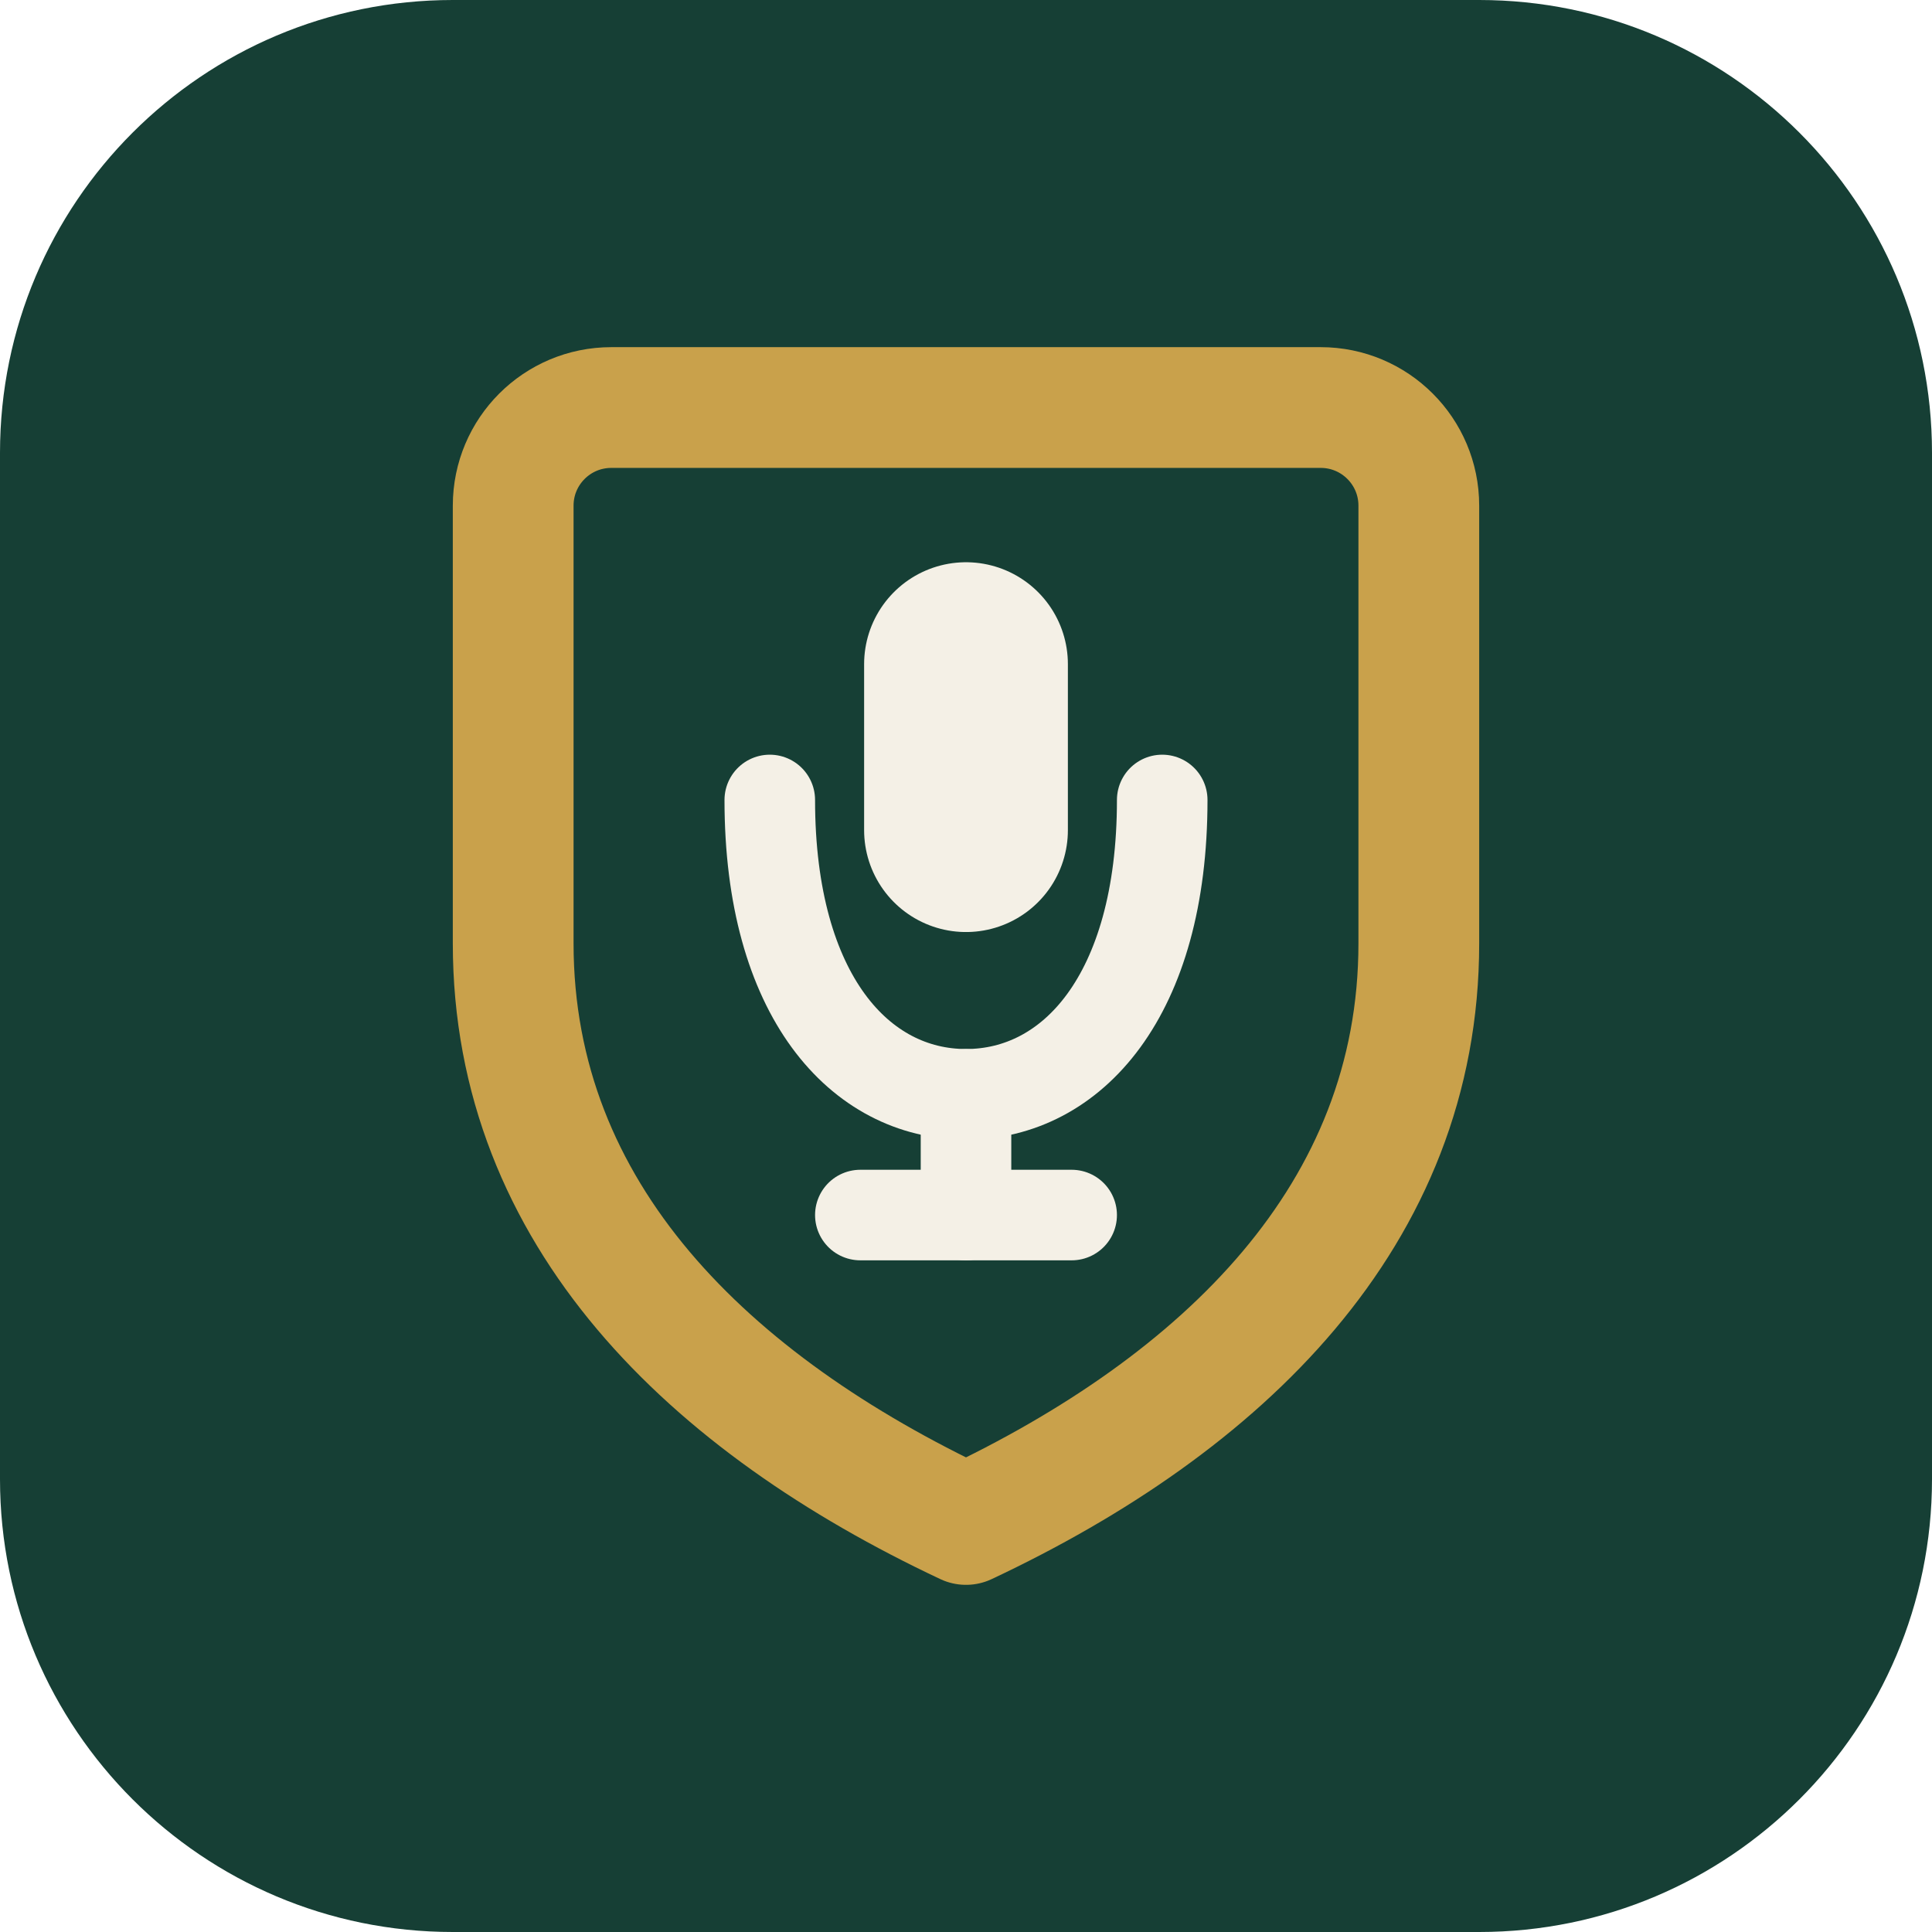
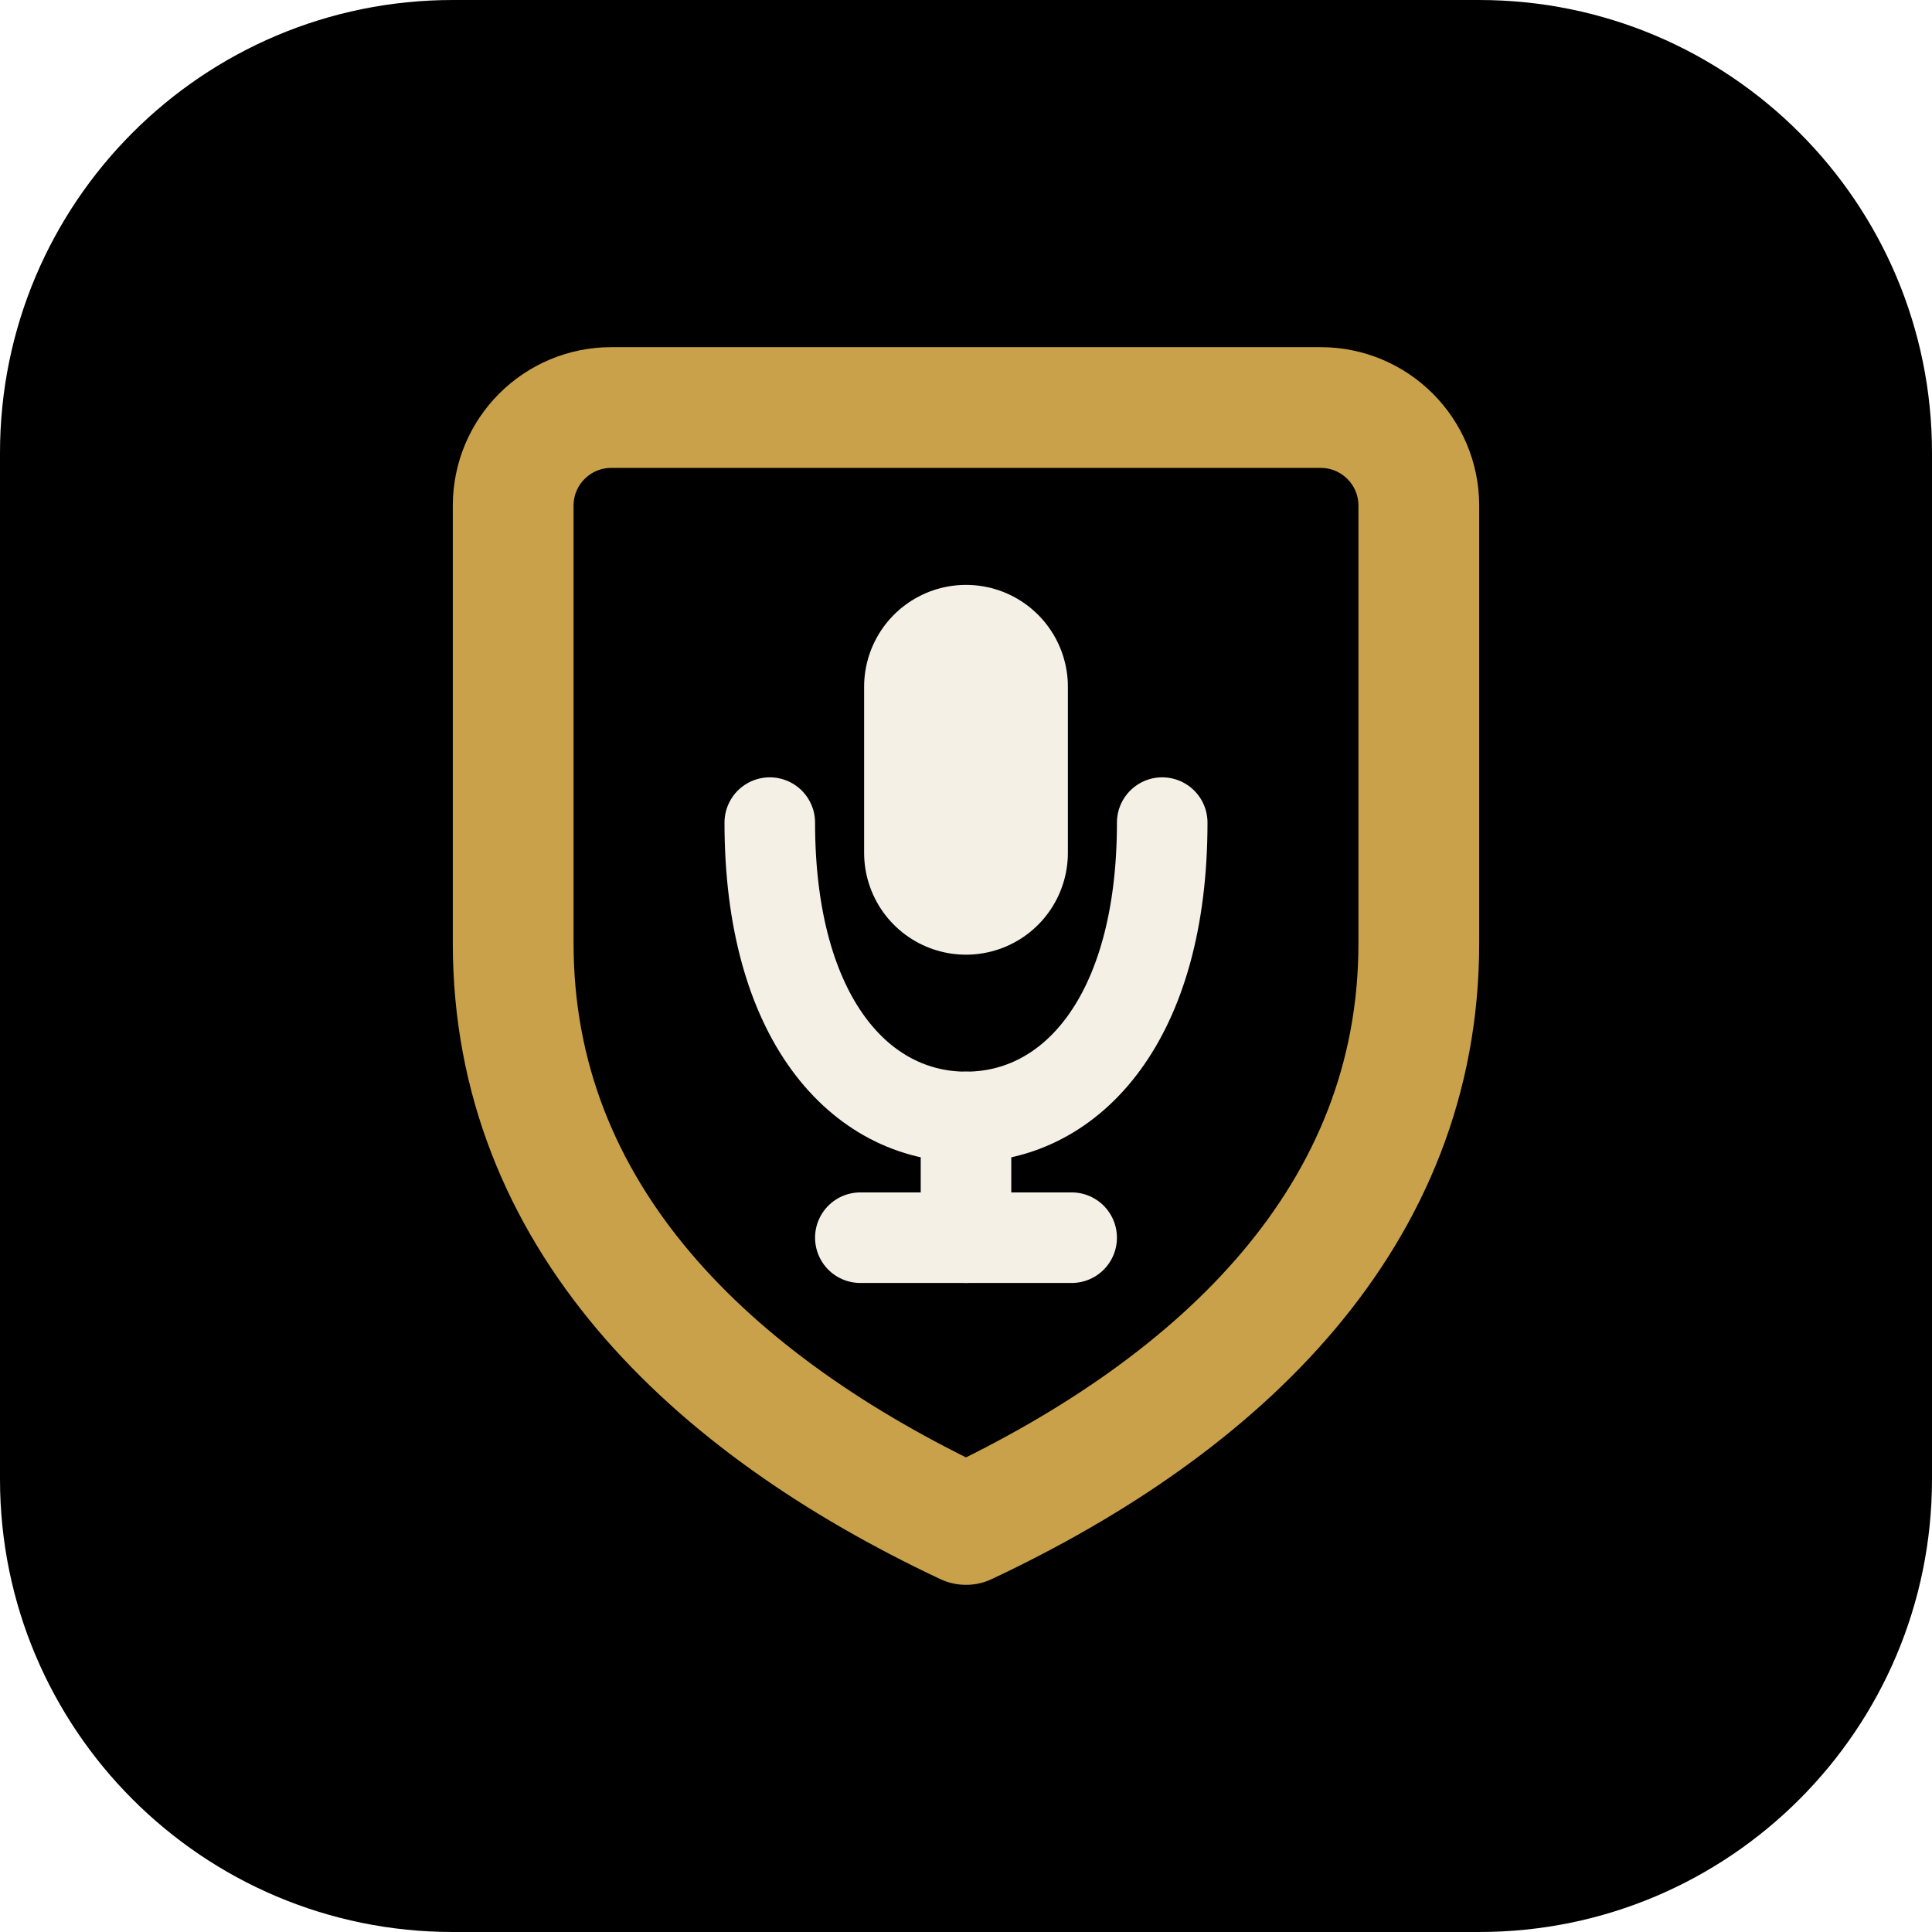
<svg xmlns="http://www.w3.org/2000/svg" viewBox="0 0 512 512" role="img" aria-labelledby="bcoa-title">
-   <rect width="512" height="512" rx="120" fill="#163f35" />
+   <rect width="512" height="512" rx="120" fill="#000000" />
  <path d="M 162 108 H 350 A 26 26 0 0 1 376 134 V 250 C 376 322 324 372 256 404 C 188 372 136 322 136 250 V 134 A 26 26 0 0 1 162 108 Z" fill="none" stroke="#c9a14b" stroke-width="32" stroke-linejoin="round" />
-   <path d="M 256 176 V 220" fill="none" stroke="#f4f0e6" stroke-width="54" stroke-linecap="round" />
-   <path d="M 204 212 C 204 264 228 290 256 290 C 284 290 308 264 308 212" fill="none" stroke="#f4f0e6" stroke-width="24" stroke-linecap="round" />
-   <path d="M 256 290 V 322" fill="none" stroke="#f4f0e6" stroke-width="24" stroke-linecap="round" />
-   <path d="M 228 322 H 284" fill="none" stroke="#f4f0e6" stroke-width="24" stroke-linecap="round" />
+   <path d="M 256 182 V 226" fill="none" stroke="#f4f0e6" stroke-width="54" stroke-linecap="round" />
+   <path d="M 204 218 C 204 270 228 296 256 296 C 284 296 308 270 308 218" fill="none" stroke="#f4f0e6" stroke-width="24" stroke-linecap="round" />
+   <path d="M 256 296 V 328" fill="none" stroke="#f4f0e6" stroke-width="24" stroke-linecap="round" />
+   <path d="M 228 328 H 284" fill="none" stroke="#f4f0e6" stroke-width="24" stroke-linecap="round" />
</svg>
